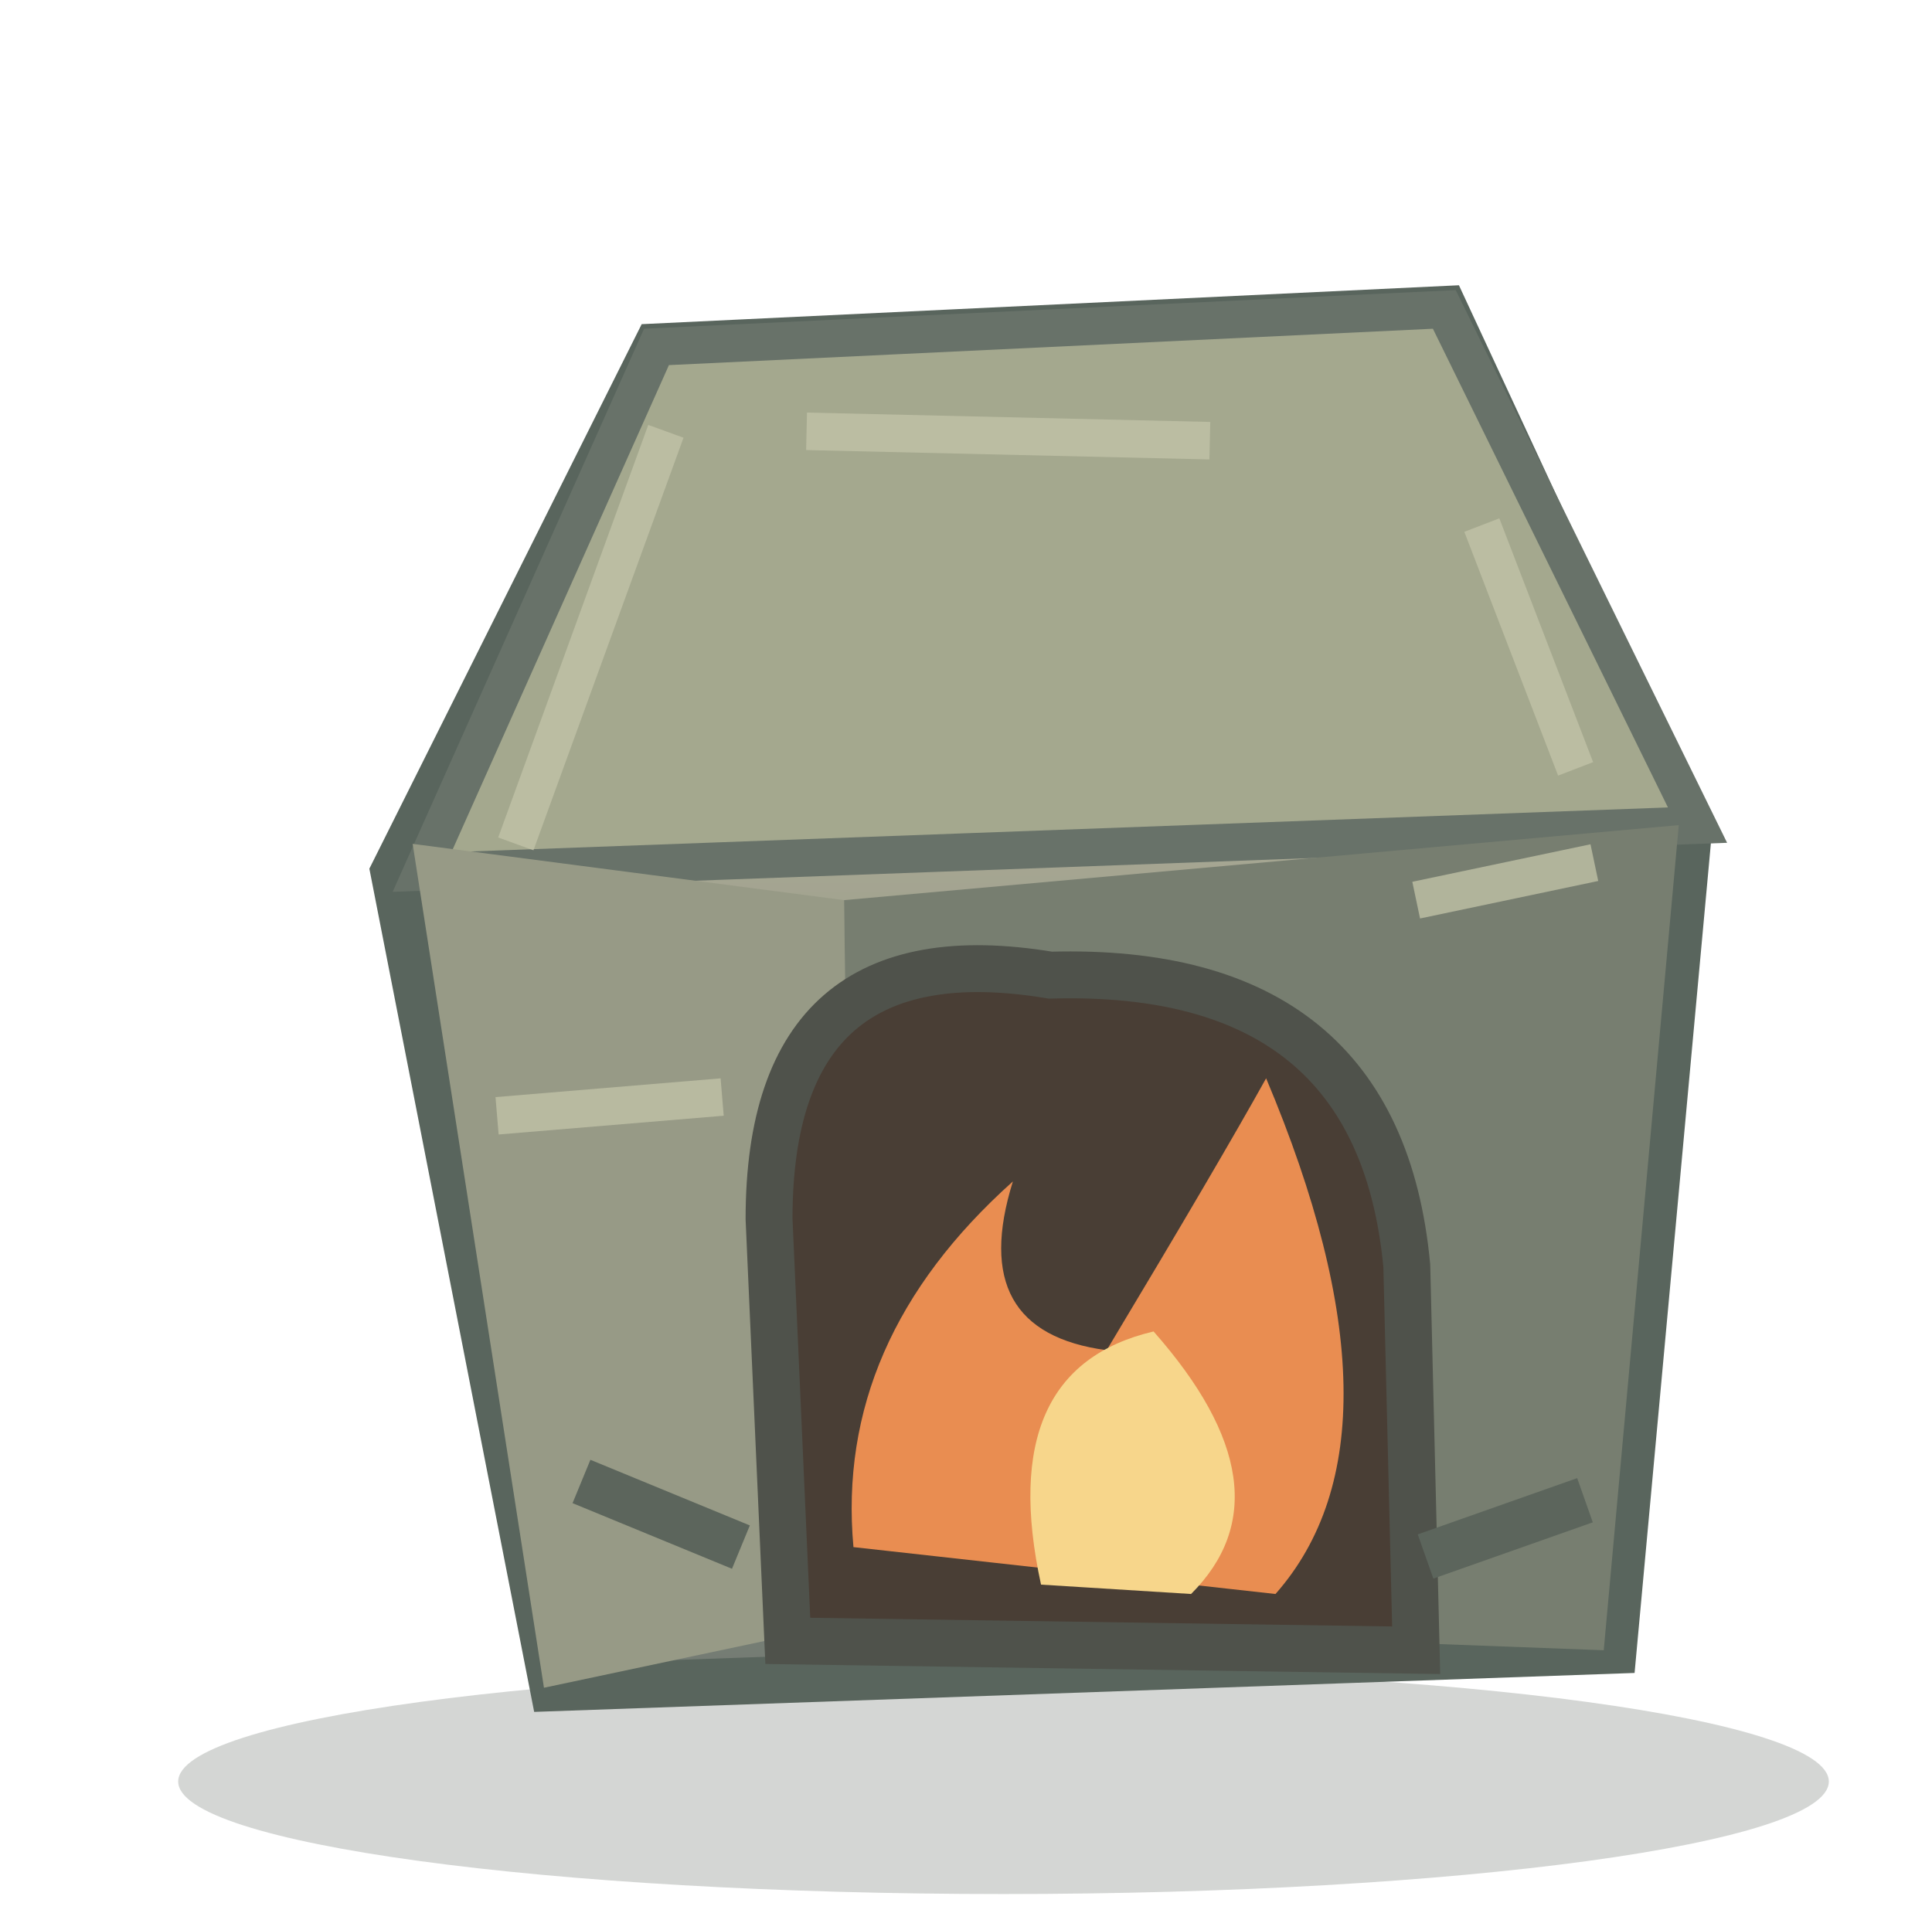
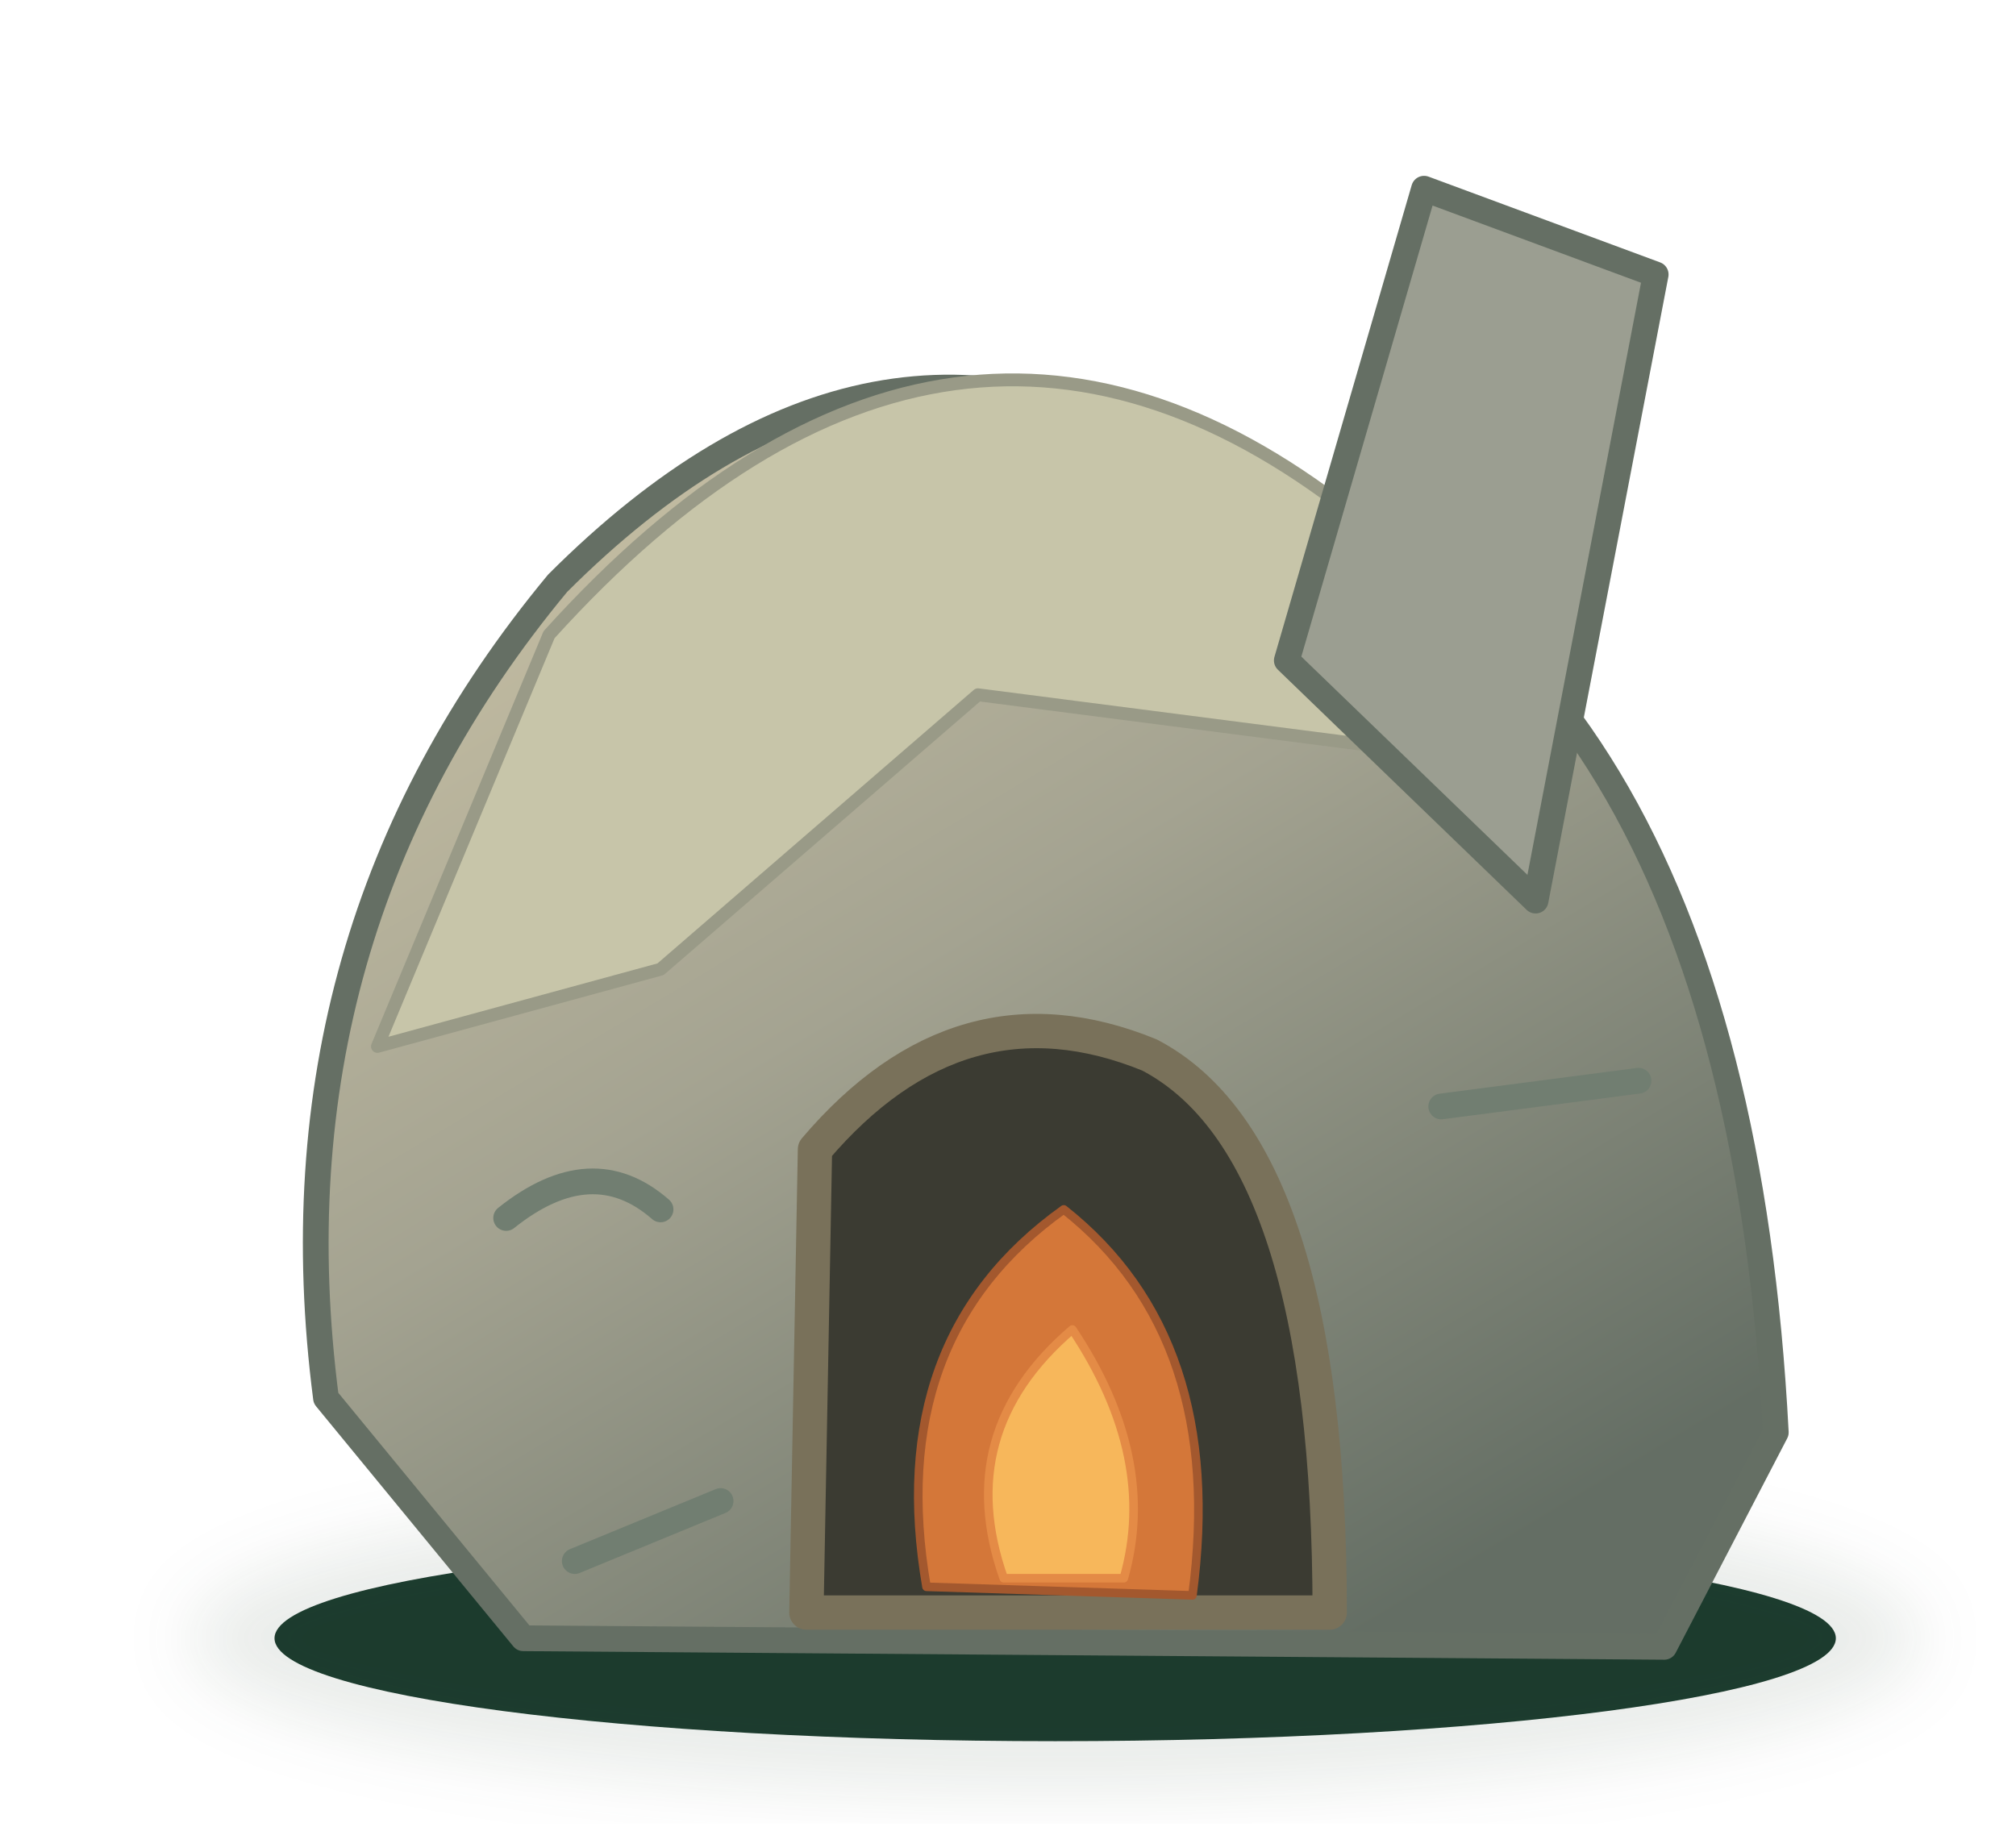
- <svg xmlns="http://www.w3.org/2000/svg" width="206" height="204" viewBox="0 0 206 204">
+ <svg xmlns="http://www.w3.org/2000/svg" width="235" height="213" viewBox="0 0 235 213">
  <defs>
-     <linearGradient id="plank" x2=".2" y2="1">
-       <stop stop-color="#c8ad7e" />
-       <stop offset=".55" stop-color="#9a7956" />
-       <stop offset="1" stop-color="#665140" />
+     <linearGradient id="wood" x1="0" x2=".4" y2="1">
+       <stop stop-color="#d4b484" />
+       <stop offset=".4" stop-color="#a57d55" />
+       <stop offset="1" stop-color="#624d3c" />
    </linearGradient>
-     <linearGradient id="stone" x2="0" y2="1">
-       <stop stop-color="#c7c2a6" />
-       <stop offset="1" stop-color="#737b73" />
+     <linearGradient id="straw" x2=".5" y2="1">
+       <stop stop-color="#ebd6a3" />
+       <stop offset=".5" stop-color="#c5a16c" />
+       <stop offset="1" stop-color="#8d704e" />
    </linearGradient>
-     <linearGradient id="earth" x2=".6" y2="1">
-       <stop stop-color="#ba976d" />
-       <stop offset="1" stop-color="#6e644e" />
+     <linearGradient id="rock" x2=".7" y2="1">
+       <stop stop-color="#d0c7a9" />
+       <stop offset=".5" stop-color="#a4a391" />
+       <stop offset="1" stop-color="#646e64" />
    </linearGradient>
+     <linearGradient id="wool" x2=".4" y2="1">
+       <stop stop-color="#e6dcc4" />
+       <stop offset=".6" stop-color="#c2b591" />
+       <stop offset="1" stop-color="#7e8a72" />
+     </linearGradient>
+     <linearGradient id="fire" x2=".5" y2="1">
+       <stop stop-color="#ffe6a1" />
+       <stop offset=".42" stop-color="#ffb95e" />
+       <stop offset=".8" stop-color="#e37736" />
+       <stop offset="1" stop-color="#a34f29" />
+     </linearGradient>
+     <filter id="soft">
+       <feGaussianBlur stdDeviation="4" />
+     </filter>
  </defs>
-   <ellipse cx="107" cy="190" rx="88" ry="12" fill="#26342a" opacity=".2" />
-   <path d="M42 93L70 37L154 33L180 89L172 176L59 180Z" fill="url(#stone)" stroke="#59655d" stroke-width="5" />
-   <path d="M70 37L154 33L181 88L45 93Z" fill="#a4a88e" stroke="#687269" stroke-width="4" />
-   <path d="M44 90L90 96L91 173L58 180Z" fill="#979a86" />
-   <path d="M90 96L179 88L171 176L91 173Z" fill="#777e70" />
-   <path d="M82 130Q82 99 112 104Q147 103 150 135L151 176L84 175Z" fill="#493e35" stroke="#4f524b" stroke-width="5" />
-   <path d="M91 165Q89 143 108 126Q103 142 118 144Q130 124 135 115Q151 153 136 170Z" fill="#e98d51" />
-   <path d="M111 169Q106 146 123 142Q138 159 127 170Z" fill="#f7d68b" />
-   <g fill="none" stroke="#c2c3a8" stroke-width="4" opacity=".77">
-     <path d="M55 90L71 46 M86 46L129 47 M158 56l10 26 M53 119l24-2 M151 96l19-4" />
-   </g>
-   <path d="M62 158l17 7M152 166l17-6" stroke="#5c655c" stroke-width="5" />
+   <ellipse cx="123" cy="191" rx="91" ry="12" fill="#1b3b2e" />
+   <ellipse cx="123" cy="191" rx="101" ry="18" fill="#26422c" opacity=".1" filter="url(#soft)" />
+   <path d="M65 187q-3 -5 -2 -11M65 187q4 -5 5 -8" fill="none" stroke="#7ba065" stroke-width="1.8" stroke-linecap="round" />
+   <path d="M84 187q-3 -5 -2 -11M84 187q4 -5 5 -8" fill="none" stroke="#7ba065" stroke-width="1.8" stroke-linecap="round" />
+   <path d="M103 187q-3 -5 -2 -11M103 187q4 -5 5 -8" fill="none" stroke="#7ba065" stroke-width="1.8" stroke-linecap="round" />
+   <path d="M122 187q-3 -5 -2 -11M122 187q4 -5 5 -8" fill="none" stroke="#7ba065" stroke-width="1.8" stroke-linecap="round" />
+   <path d="M141 187q-3 -5 -2 -11M141 187q4 -5 5 -8" fill="none" stroke="#7ba065" stroke-width="1.8" stroke-linecap="round" />
+   <path d="M160 187q-3 -5 -2 -11M160 187q4 -5 5 -8" fill="none" stroke="#7ba065" stroke-width="1.8" stroke-linecap="round" />
+   <path d="M179 187q-3 -5 -2 -11M179 187q4 -5 5 -8" fill="none" stroke="#7ba065" stroke-width="1.8" stroke-linecap="round" />
+   <path d="M81 187q-3 -5 -2 -11M81 187q4 -5 5 -8" fill="none" stroke="#7ba065" stroke-width="1.8" stroke-linecap="round" />
+   <path d="M100 187q-3 -5 -2 -11M100 187q4 -5 5 -8" fill="none" stroke="#7ba065" stroke-width="1.8" stroke-linecap="round" />
+   <path d="M119 187q-3 -5 -2 -11M119 187q4 -5 5 -8" fill="none" stroke="#7ba065" stroke-width="1.8" stroke-linecap="round" />
+   <path d="M138 187q-3 -5 -2 -11M138 187q4 -5 5 -8" fill="none" stroke="#7ba065" stroke-width="1.8" stroke-linecap="round" />
+   <path d="M157 187q-3 -5 -2 -11M157 187q4 -5 5 -8" fill="none" stroke="#7ba065" stroke-width="1.8" stroke-linecap="round" />
+   <path d="M176 187q-3 -5 -2 -11M176 187q4 -5 5 -8" fill="none" stroke="#7ba065" stroke-width="1.8" stroke-linecap="round" />
+   <path d="M78 187q-3 -5 -2 -11M78 187q4 -5 5 -8" fill="none" stroke="#7ba065" stroke-width="1.8" stroke-linecap="round" />
+   <path d="M97 187q-3 -5 -2 -11M97 187q4 -5 5 -8" fill="none" stroke="#7ba065" stroke-width="1.8" stroke-linecap="round" />
+   <path d="M116 187q-3 -5 -2 -11M116 187q4 -5 5 -8" fill="none" stroke="#7ba065" stroke-width="1.8" stroke-linecap="round" />
+   <path d="M135 187q-3 -5 -2 -11M135 187q4 -5 5 -8" fill="none" stroke="#7ba065" stroke-width="1.8" stroke-linecap="round" />
+   <path d="M154 187q-3 -5 -2 -11M154 187q4 -5 5 -8" fill="none" stroke="#7ba065" stroke-width="1.8" stroke-linecap="round" />
+   <path d="M173 187q-3 -5 -2 -11M173 187q4 -5 5 -8" fill="none" stroke="#7ba065" stroke-width="1.8" stroke-linecap="round" />
+   <path d="M38 163Q31 109 65 68Q102 31 139 54Q202 71 207 167L194 192L61 191Z" fill="url(#rock)" stroke="#656f64" stroke-width="3" stroke-linecap="round" stroke-linejoin="round" />
+   <path d="M64 74Q111 22 159 61L176 89L114 81L77 113L44 122Z" fill="#c7c5a9" stroke="#999a87" stroke-width="1.5" stroke-linecap="round" stroke-linejoin="round" />
+   <path d="M94 188L95 134Q112 114 134 123Q155 134 155 188Z" fill="#3b3b32" stroke="#79715a" stroke-width="4" stroke-linecap="round" stroke-linejoin="round" />
+   <path d="M108 185Q103 156 124 141Q143 156 139 186Z" fill="#d47739" stroke="#a3582e" stroke-width="1" stroke-linecap="round" stroke-linejoin="round" />
+   <path d="M117 184Q111 167 125 155Q135 170 131 184Z" fill="#f7b75b" stroke="#e48b46" stroke-width="1" stroke-linecap="round" stroke-linejoin="round" />
+   <path d="M150 77l16 -55 27 10 -14 73Z" fill="#9b9e91" stroke="#656f64" stroke-width="3" stroke-linecap="round" stroke-linejoin="round" />
+   <path d="M59 142q10 -8 18 -1M168 129l23 -3M67 182l17 -7" fill="none" stroke="#717e71" stroke-width="3" stroke-linecap="round" />
</svg>
